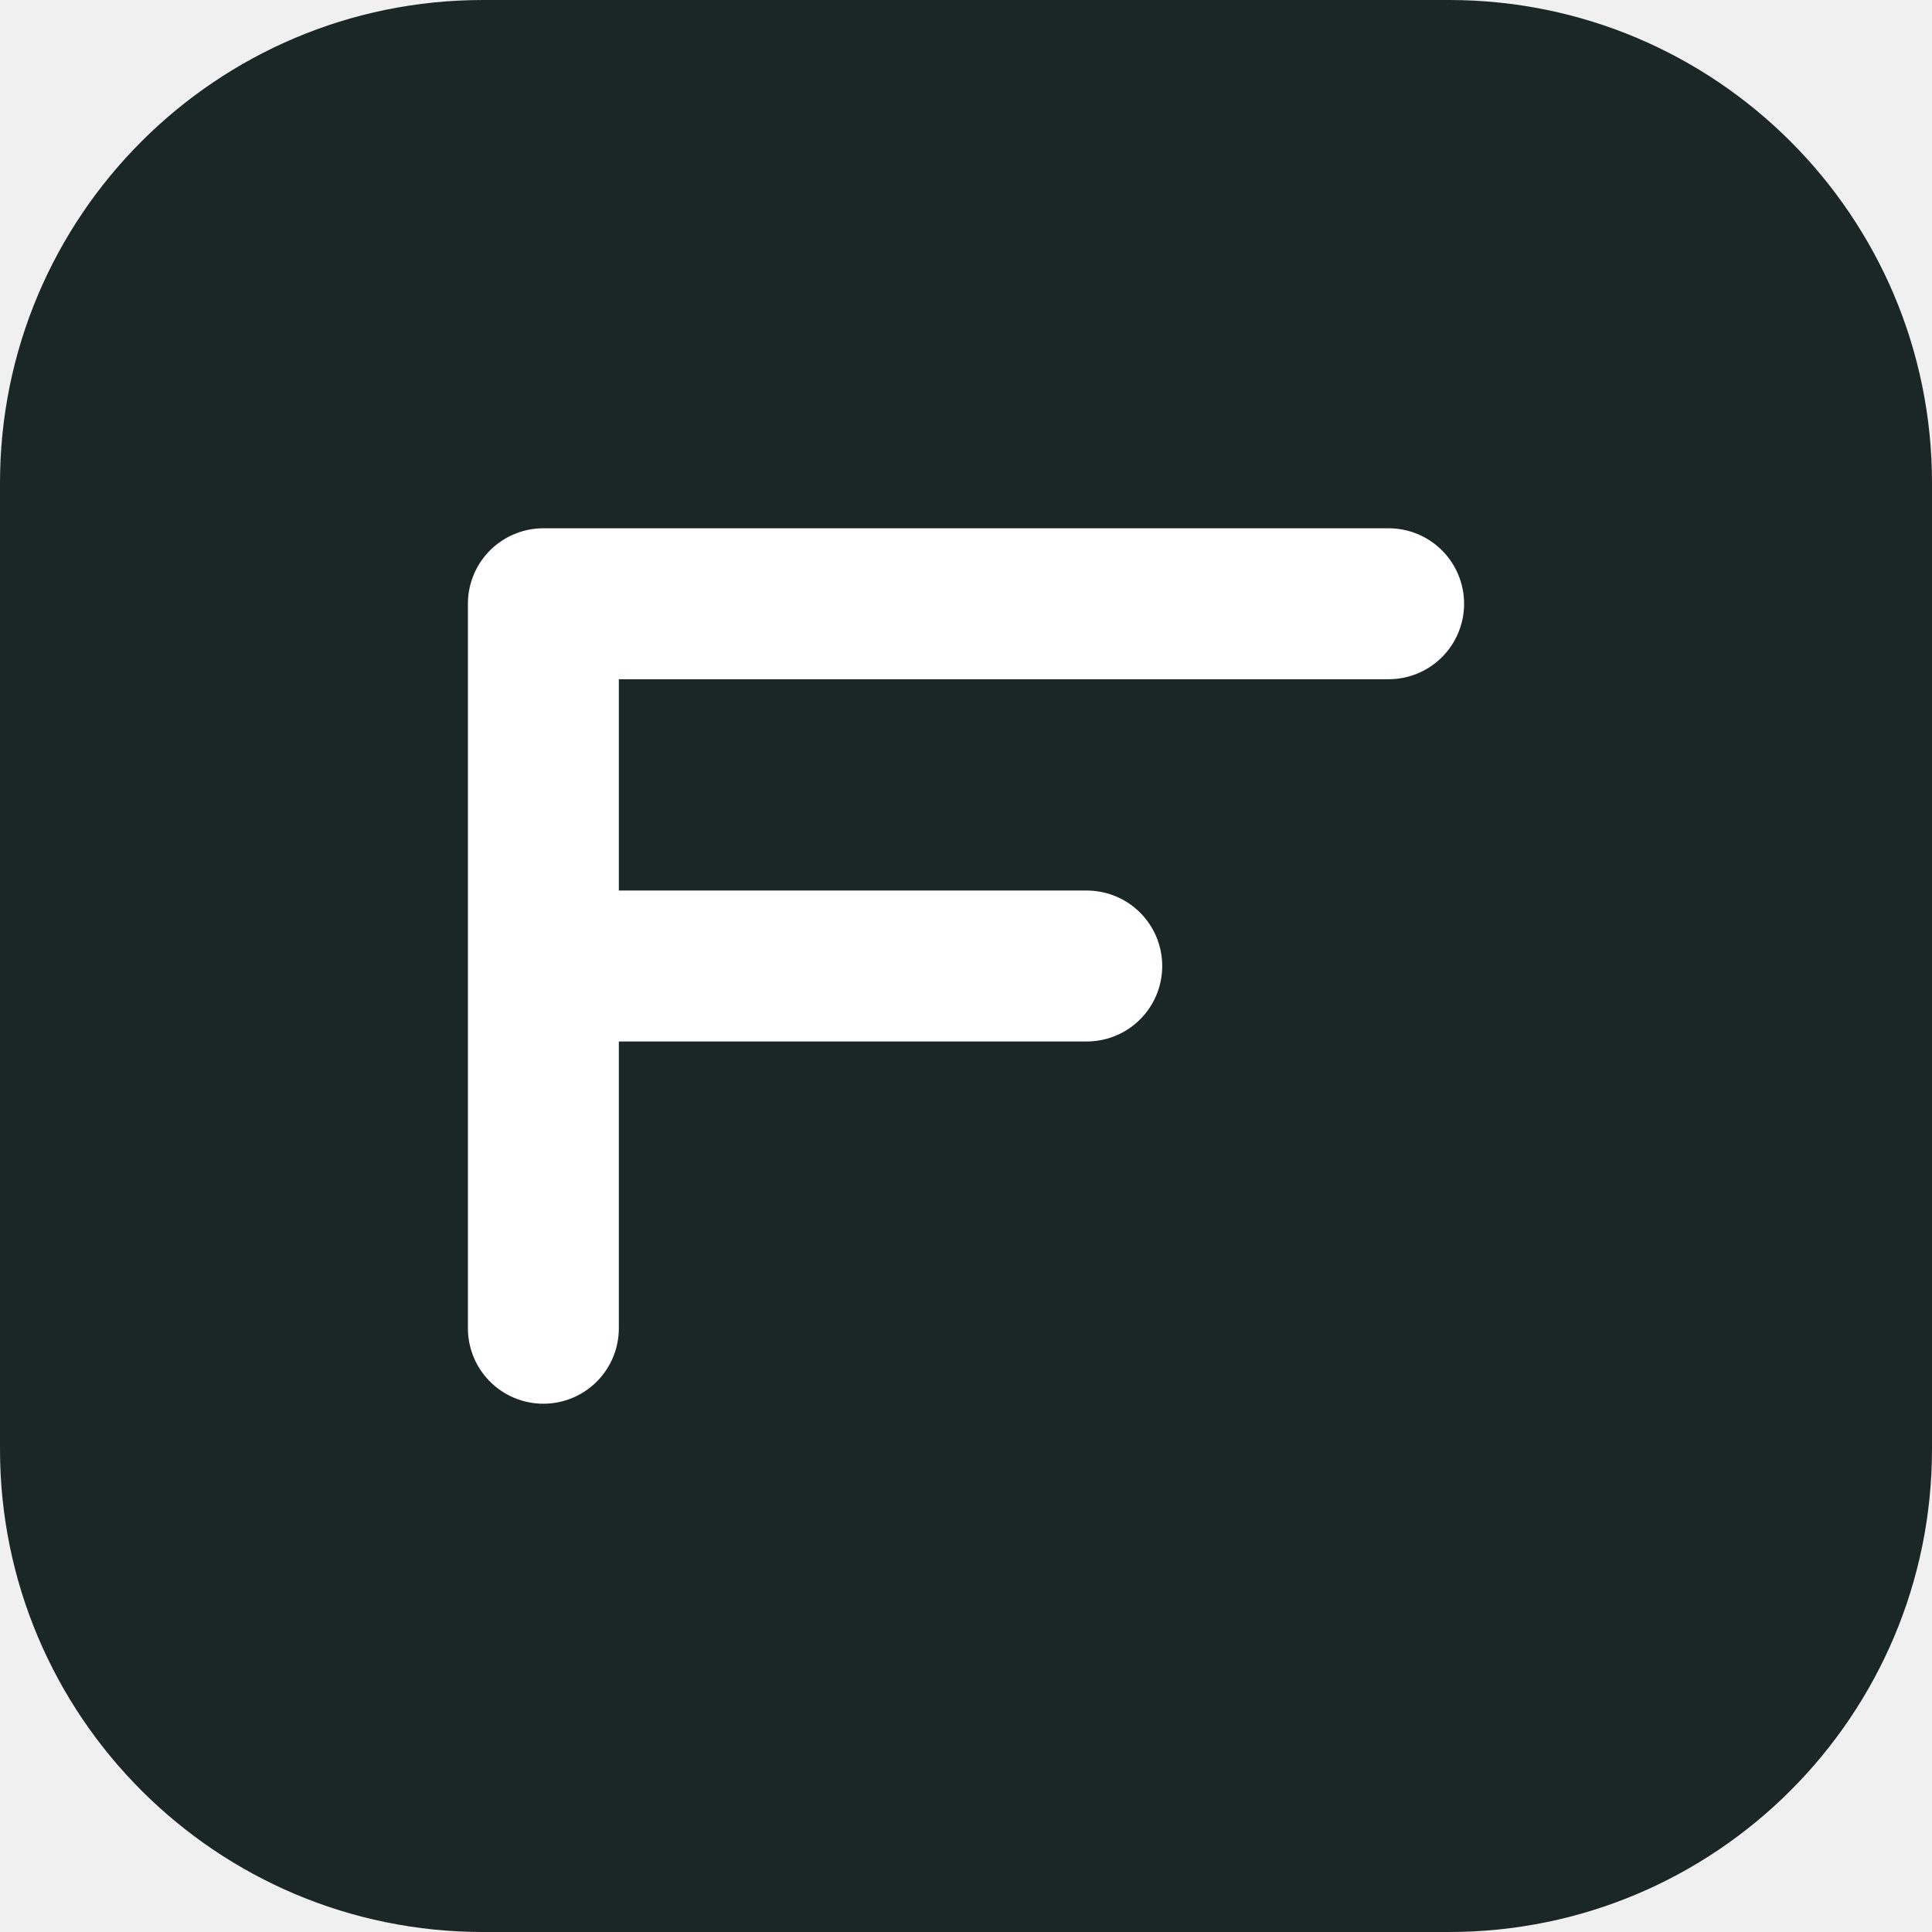
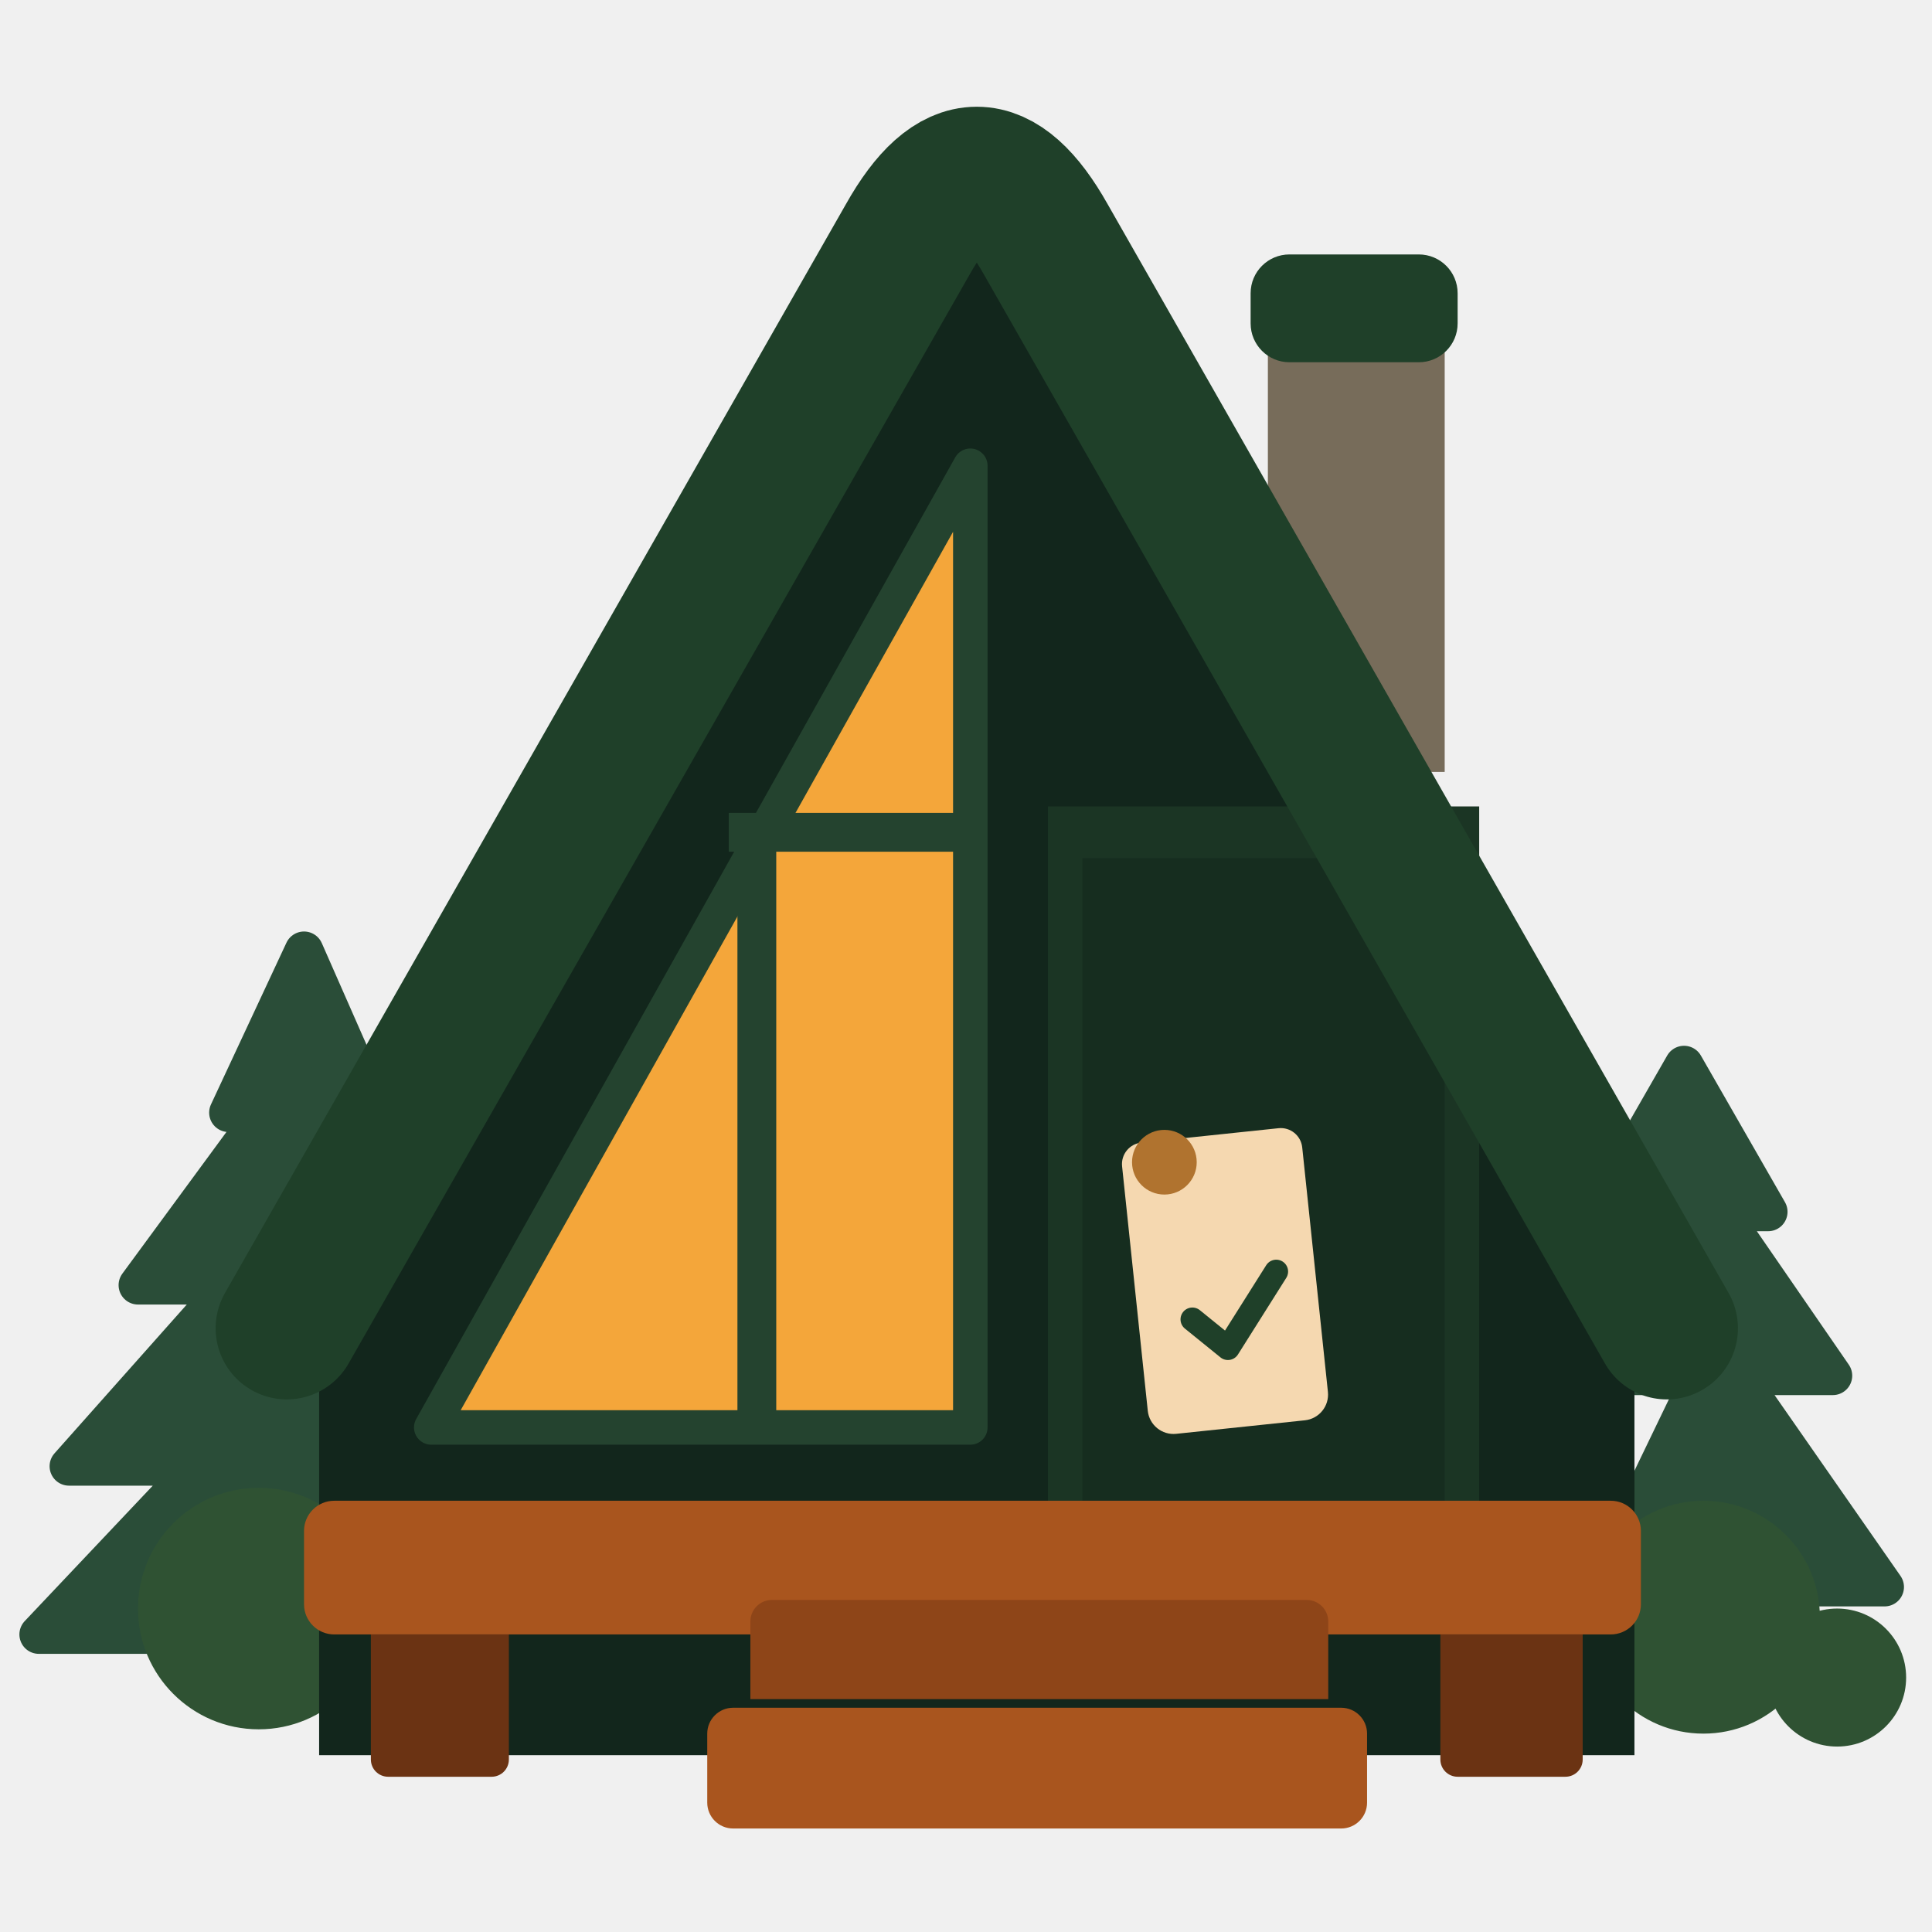
- <svg xmlns="http://www.w3.org/2000/svg" viewBox="0 0 32 32" width="32" height="32">
-   <rect width="32" height="32" rx="8" fill="#1b2724" />
-   <path d="M9 22V10h14M9 16h9" fill="none" stroke="#fff" stroke-width="2.5" stroke-linecap="round" stroke-linejoin="round" />
+ <svg xmlns="http://www.w3.org/2000/svg" viewBox="64 64 896 896" width="64" height="64">
+   <path fill="#2a4d38" stroke="#2a4d38" stroke-width="18" stroke-linejoin="round" d="M205 505 238 580H170ZM200 562 244 660H128ZM192 636 240 744H96ZM186 712 236 822H82ZM845 558 884 626H806ZM852 612 914 702H806ZM860 688 938 800H806Z" />
+   <path fill="#2f5233" d="M128 810a56 56 0 1 0 112 0a56 56 0 1 0-112 0ZM800 814a54 54 0 1 0 108 0a54 54 0 1 0-108 0ZM884 842a32 32 0 1 0 64 0a32 32 0 1 0-64 0Z" />
+   <path fill="#776c5a" d="M652 222h82v200h-82z" />
+   <path fill="#12261c" d="M517 170 212 690V878H822V690Z" />
+   <path fill="#1b3524" d="M550 438h200v322H550z" />
+   <path fill="#12261c" d="M566 462h168v298H566z" opacity=".55" />
+   <path fill="#f4a63a" stroke="#24432f" stroke-width="16" stroke-linejoin="round" d="M514 280V726H264Z" />
+   <path fill="none" stroke="#24432f" stroke-width="18" d="M415 450V724M402 450H510" />
+   <path fill="#1f4029" d="M644 200a18 18 0 0 1 18-18h60a18 18 0 0 1 18 18v14a18 18 0 0 1-18 18h-60a18 18 0 0 1-18-18Z" />
+   <path fill="none" stroke="#1f4029" stroke-width="66" stroke-linecap="round" stroke-linejoin="round" d="M197 680 485 175Q517 118 549 175L837 680" />
+   <path fill="#a9551e" d="M219 760h592a14 14 0 0 1 14 14v34a14 14 0 0 1-14 14H219a14 14 0 0 1-14-14v-34a14 14 0 0 1 14-14Z" />
+   <path fill="#6b3313" d="M236 822h64v58a8 8 0 0 1-8 8h-48a8 8 0 0 1-8-8ZM732 822h66v58a8 8 0 0 1-8 8h-50a8 8 0 0 1-8-8Z" />
+   <path fill="#8e4518" d="M422 806h248a10 10 0 0 1 10 10v36H412v-36a10 10 0 0 1 10-10Z" />
+   <path fill="#a9551e" d="M404 856h282a12 12 0 0 1 12 12v32a12 12 0 0 1-12 12H404a12 12 0 0 1-12-12v-32a12 12 0 0 1 12-12Z" />
+   <g transform="translate(-6 -4) rotate(-6 640 660)">
+     <path fill="#f5d8b0" d="M606 594h64a10 10 0 0 1 10 10v114a12 12 0 0 1-12 12h-60a12 12 0 0 1-12-12V604a10 10 0 0 1 10-10Z" />
+     <path fill="none" stroke="#1f4029" stroke-width="11" stroke-linecap="round" stroke-linejoin="round" d="M621 678 636 693 662 660" />
+   </g>
+   <circle cx="604" cy="603" r="15" fill="#b0732f" />
</svg>
